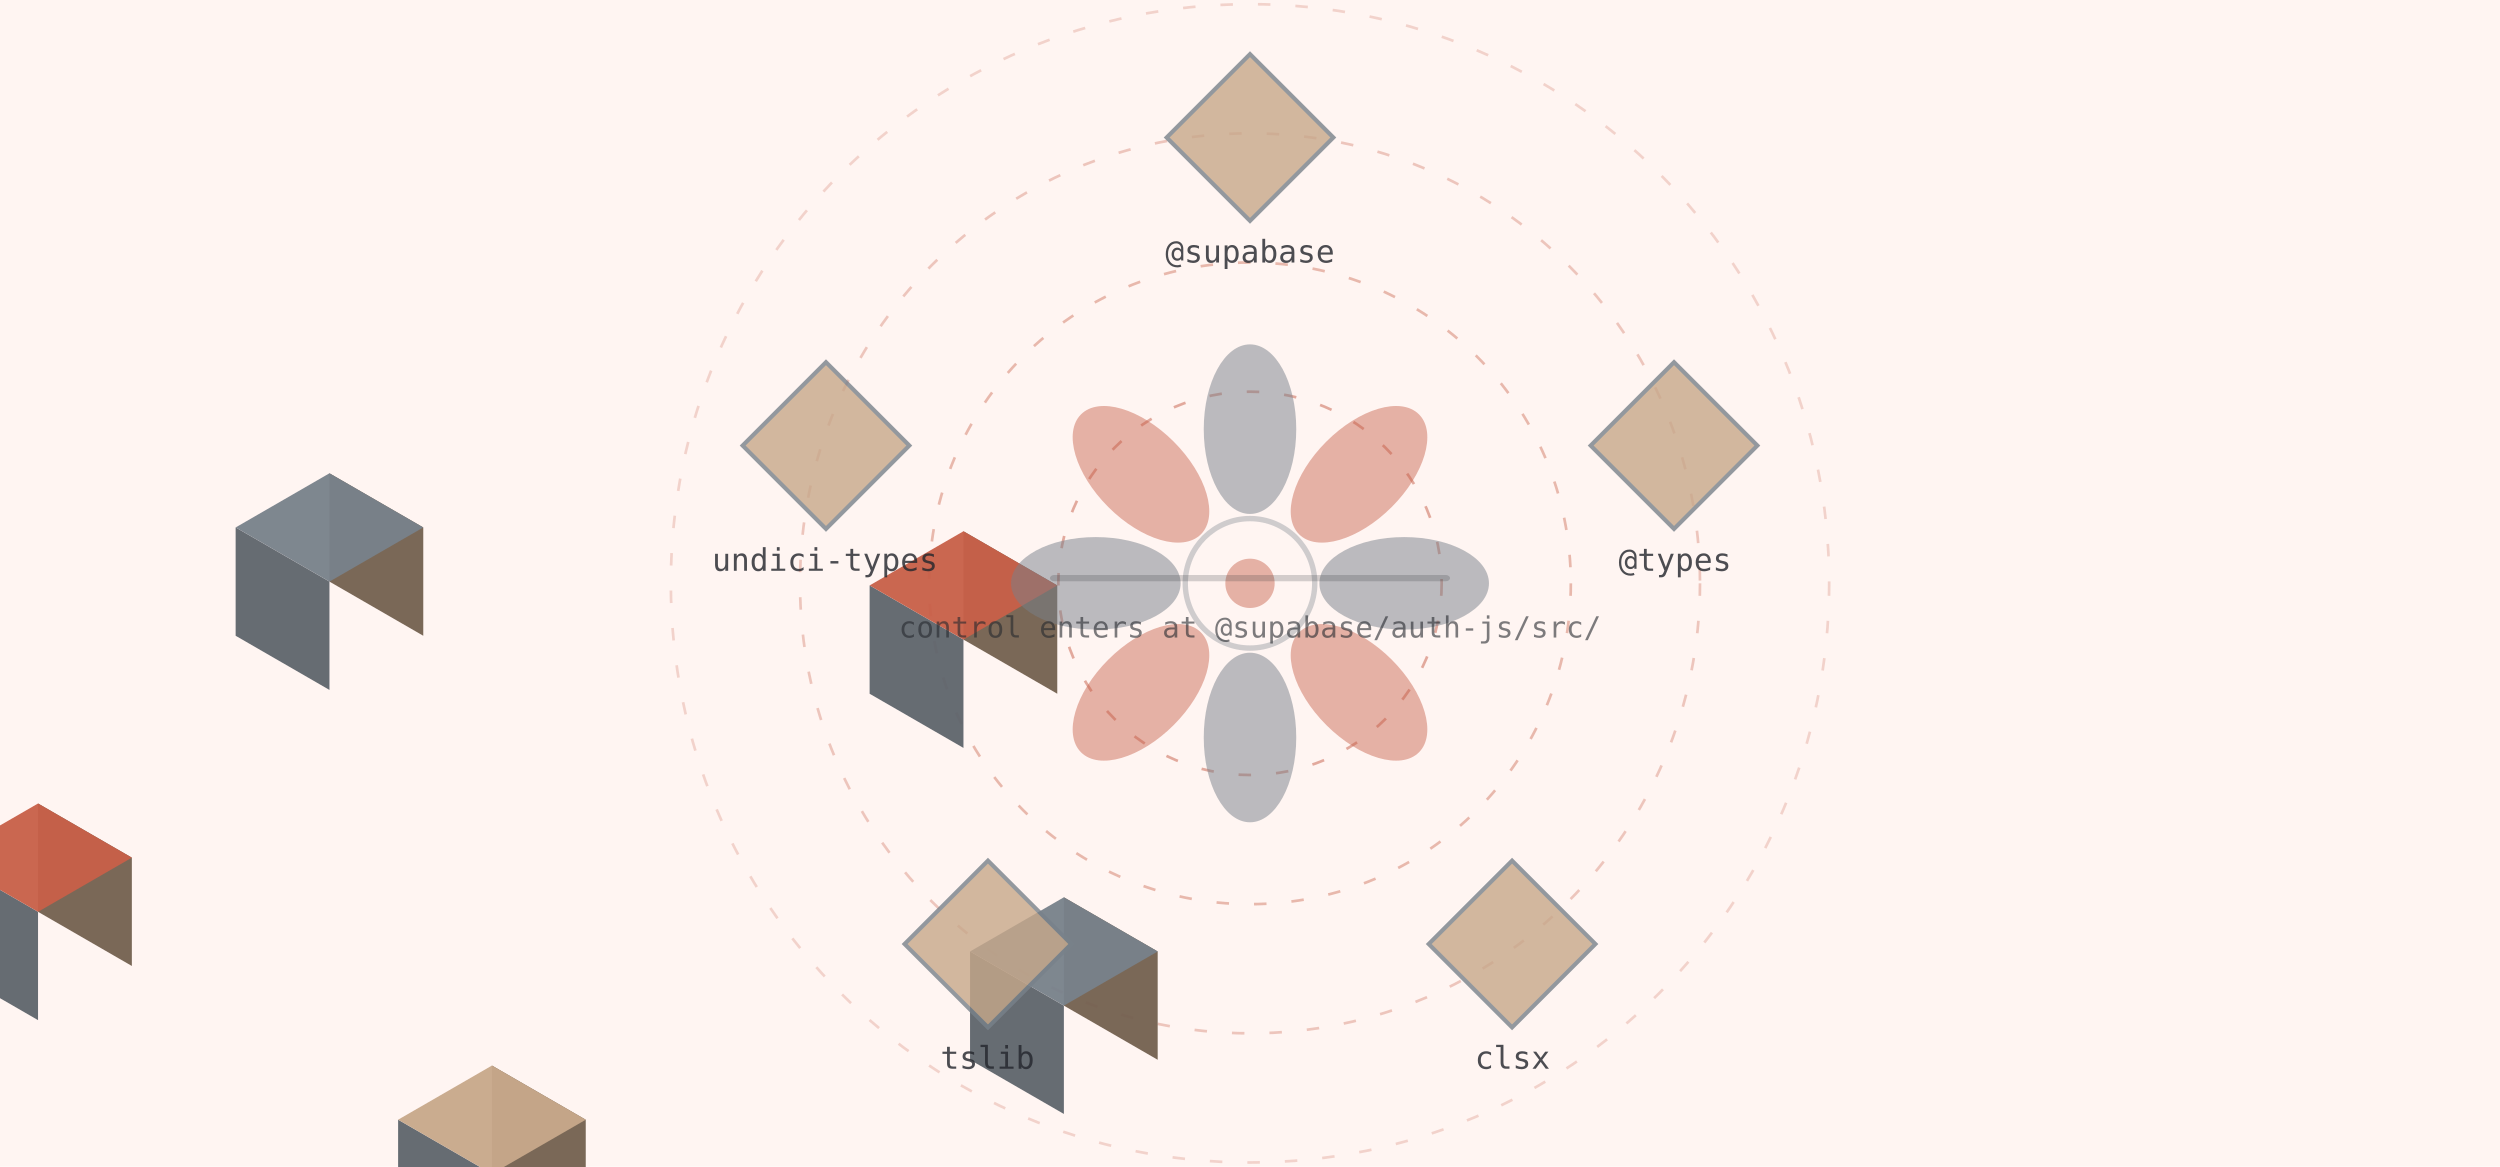
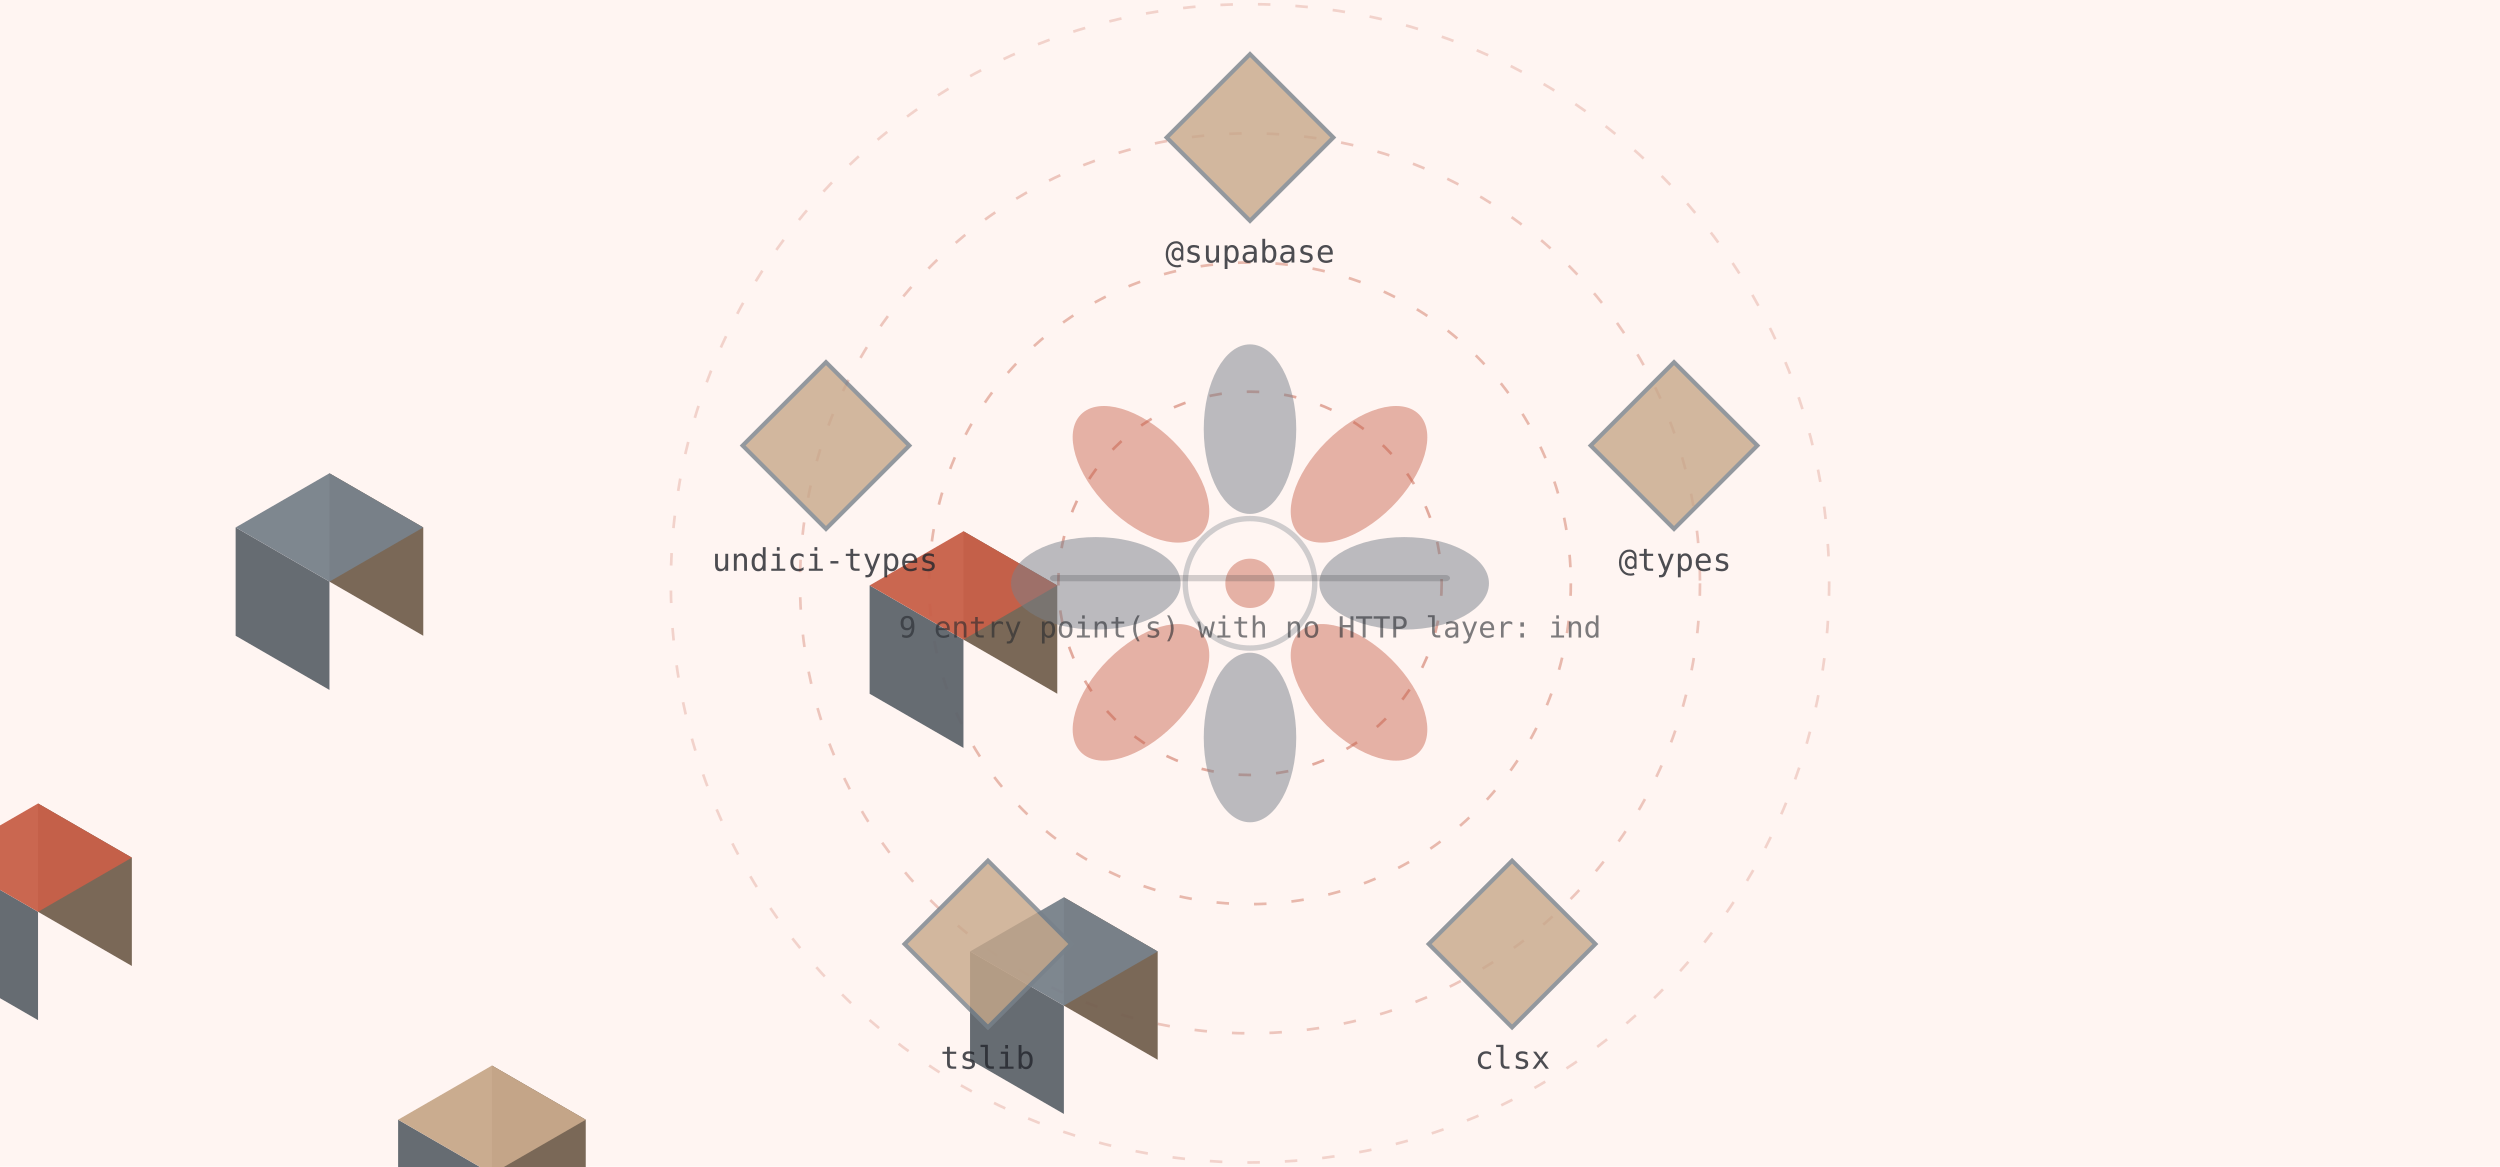
<svg xmlns="http://www.w3.org/2000/svg" viewBox="0 0 1200 560" width="1200" height="560" role="img" aria-label="node_modules workflow">
  <rect width="1200" height="560" fill="#fff5f2" />
  <defs>
    <linearGradient id="gk" x1="0" y1="0" x2="1" y2="1">
      <stop offset="0%" stop-color="#c75f48" />
      <stop offset="100%" stop-color="#78818a" />
    </linearGradient>
  </defs>
  <circle cx="600.00" cy="280.00" r="92.00" fill="none" stroke="rgba(199,95,72,0.500)" stroke-width="1.30" opacity="1.00" stroke-dasharray="6 12" />
  <g>
    <circle cx="600.00" cy="280.00" r="92.00" fill="none" stroke="#c7a88a" stroke-width="2.60" opacity="0.00" />
    <animate attributeName="opacity" values="0;0.85;0" dur="14.4s" begin="0.0s" repeatCount="indefinite" />
  </g>
  <circle cx="600.00" cy="280.00" r="154.00" fill="none" stroke="rgba(199,95,72,0.410)" stroke-width="1.30" opacity="1.00" stroke-dasharray="6 12" />
  <g>
    <circle cx="600.00" cy="280.00" r="154.00" fill="none" stroke="#c7a88a" stroke-width="2.60" opacity="0.00" />
    <animate attributeName="opacity" values="0;0.85;0" dur="14.4s" begin="0.6s" repeatCount="indefinite" />
  </g>
  <circle cx="600.00" cy="280.00" r="216.00" fill="none" stroke="rgba(199,95,72,0.320)" stroke-width="1.30" opacity="1.00" stroke-dasharray="6 12" />
  <g>
    <circle cx="600.00" cy="280.00" r="216.00" fill="none" stroke="#c7a88a" stroke-width="2.60" opacity="0.00" />
    <animate attributeName="opacity" values="0;0.85;0" dur="14.4s" begin="1.2s" repeatCount="indefinite" />
  </g>
  <circle cx="600.00" cy="280.00" r="278.00" fill="none" stroke="rgba(199,95,72,0.230)" stroke-width="1.30" opacity="1.00" stroke-dasharray="6 12" />
  <g>
    <circle cx="600.00" cy="280.00" r="278.00" fill="none" stroke="#c7a88a" stroke-width="2.60" opacity="0.00" />
    <animate attributeName="opacity" values="0;0.85;0" dur="14.4s" begin="1.8s" repeatCount="indefinite" />
  </g>
  <polygon points="462.46,307.00 507.49,333.00 507.49,281.00 462.46,255.00" fill="#736150" opacity="0.95" />
  <polygon points="417.42,333.00 462.46,359.00 462.46,307.00 417.42,281.00" fill="#5e656c" opacity="0.95" />
  <polygon points="462.46,255.00 507.49,281.00 462.46,307.00 417.42,281.00" fill="#c75f48" opacity="0.95" />
  <text x="600" y="126" font-family="ui-monospace,Menlo,monospace" font-size="15" fill="rgba(37,40,46,0.820)" text-anchor="middle">@supabase</text>
  <g>
    <polygon points="600.00,26.00 640.00,66.00 600.00,106.00 560.00,66.00" fill="#c7a88a" opacity="0.80" stroke="#78818a" stroke-width="2" />
    <animate attributeName="opacity" values="0.25;1.0;0.25" dur="14.4s" begin="0.0s" repeatCount="indefinite" />
  </g>
  <polygon points="510.66,482.70 555.69,508.70 555.69,456.70 510.66,430.70" fill="#736150" opacity="0.95" />
  <polygon points="465.62,508.70 510.66,534.70 510.66,482.70 465.62,456.70" fill="#5e656c" opacity="0.95" />
  <polygon points="510.66,430.70 555.69,456.70 510.66,482.70 465.62,456.70" fill="#78818a" opacity="0.95" />
  <text x="804" y="274" font-family="ui-monospace,Menlo,monospace" font-size="15" fill="rgba(37,40,46,0.820)" text-anchor="middle">@types</text>
  <g>
    <polygon points="803.53,173.87 843.53,213.87 803.53,253.87 763.53,213.87" fill="#c7a88a" opacity="0.80" stroke="#78818a" stroke-width="2" />
    <animate attributeName="opacity" values="0.25;1.0;0.25" dur="14.4s" begin="2.88s" repeatCount="indefinite" />
  </g>
  <polygon points="236.13,563.46 281.16,589.46 281.16,537.46 236.13,511.46" fill="#736150" opacity="0.95" />
  <polygon points="191.09,589.46 236.13,615.46 236.13,563.46 191.09,537.46" fill="#5e656c" opacity="0.95" />
  <polygon points="236.13,511.46 281.16,537.46 236.13,563.46 191.09,537.46" fill="#c7a88a" opacity="0.95" />
  <text x="726" y="513" font-family="ui-monospace,Menlo,monospace" font-size="15" fill="rgba(37,40,46,0.820)" text-anchor="middle">clsx</text>
  <g>
    <polygon points="725.79,413.13 765.79,453.13 725.79,493.13 685.79,453.13" fill="#c7a88a" opacity="0.80" stroke="#78818a" stroke-width="2" />
    <animate attributeName="opacity" values="0.25;1.0;0.25" dur="14.4s" begin="5.76s" repeatCount="indefinite" />
  </g>
  <polygon points="18.26,437.67 63.29,463.67 63.29,411.67 18.26,385.67" fill="#736150" opacity="0.95" />
  <polygon points="-26.77,463.67 18.26,489.67 18.26,437.67 -26.77,411.67" fill="#5e656c" opacity="0.95" />
  <polygon points="18.26,385.67 63.29,411.67 18.26,437.67 -26.77,411.67" fill="#c75f48" opacity="0.95" />
  <text x="474" y="513" font-family="ui-monospace,Menlo,monospace" font-size="15" fill="rgba(37,40,46,0.820)" text-anchor="middle">tslib</text>
  <g>
    <polygon points="474.21,413.13 514.21,453.13 474.21,493.13 434.21,453.13" fill="#c7a88a" opacity="0.80" stroke="#78818a" stroke-width="2" />
    <animate attributeName="opacity" values="0.25;1.0;0.25" dur="14.4s" begin="8.64s" repeatCount="indefinite" />
  </g>
  <polygon points="158.14,279.17 203.17,305.17 203.17,253.17 158.14,227.17" fill="#736150" opacity="0.95" />
  <polygon points="113.11,305.17 158.14,331.17 158.14,279.17 113.11,253.17" fill="#5e656c" opacity="0.95" />
  <polygon points="158.14,227.17 203.17,253.17 158.14,279.17 113.11,253.17" fill="#78818a" opacity="0.95" />
  <text x="396" y="274" font-family="ui-monospace,Menlo,monospace" font-size="15" fill="rgba(37,40,46,0.820)" text-anchor="middle">undici-types</text>
  <g>
    <polygon points="396.47,173.87 436.47,213.87 396.47,253.87 356.47,213.87" fill="#c7a88a" opacity="0.80" stroke="#78818a" stroke-width="2" />
    <animate attributeName="opacity" values="0.25;1.0;0.25" dur="14.4s" begin="11.52s" repeatCount="indefinite" />
  </g>
  <ellipse cx="600.00" cy="206.00" rx="22.20" ry="40.70" fill="rgba(120,129,138,0.500)" opacity="1.00" transform="rotate(0.0 600.00 206.00)" />
  <ellipse cx="652.33" cy="227.67" rx="22.20" ry="40.70" fill="rgba(199,95,72,0.450)" opacity="1.00" transform="rotate(45.0 652.33 227.67)" />
  <ellipse cx="674.00" cy="280.00" rx="22.20" ry="40.70" fill="rgba(120,129,138,0.500)" opacity="1.00" transform="rotate(90.0 674.00 280.00)" />
  <ellipse cx="652.33" cy="332.33" rx="22.20" ry="40.70" fill="rgba(199,95,72,0.450)" opacity="1.00" transform="rotate(135.0 652.33 332.33)" />
  <ellipse cx="600.00" cy="354.00" rx="22.20" ry="40.70" fill="rgba(120,129,138,0.500)" opacity="1.00" transform="rotate(180.0 600.00 354.00)" />
  <ellipse cx="547.67" cy="332.33" rx="22.20" ry="40.70" fill="rgba(199,95,72,0.450)" opacity="1.00" transform="rotate(225.0 547.67 332.33)" />
  <ellipse cx="526.00" cy="280.00" rx="22.20" ry="40.70" fill="rgba(120,129,138,0.500)" opacity="1.00" transform="rotate(270.0 526.00 280.00)" />
  <ellipse cx="547.67" cy="227.67" rx="22.20" ry="40.70" fill="rgba(199,95,72,0.450)" opacity="1.00" transform="rotate(315.0 547.67 227.67)" />
  <circle cx="600.00" cy="280.00" r="31.08" fill="none" stroke="rgba(120,129,138,0.500)" stroke-width="2.59" opacity="0.70" />
  <circle cx="600.00" cy="280.00" r="11.84" fill="rgba(199,95,72,0.450)" opacity="1.00" />
  <rect x="504.00" y="276.00" width="192.00" height="3.00" rx="2.00" fill="rgba(37,40,46,0.200)" opacity="1.00" />
-   <text x="600" y="306" font-family="ui-monospace,Menlo,monospace" font-size="14" fill="rgba(37,40,46,0.600)" text-anchor="middle">control enters at @supabase/auth-js/src/</text>
+   <text x="600" y="306" font-family="ui-monospace,Menlo,monospace" font-size="14" fill="rgba(37,40,46,0.600)" text-anchor="middle">9 entry point(s) with no HTTP layer: ind</text>
</svg>
